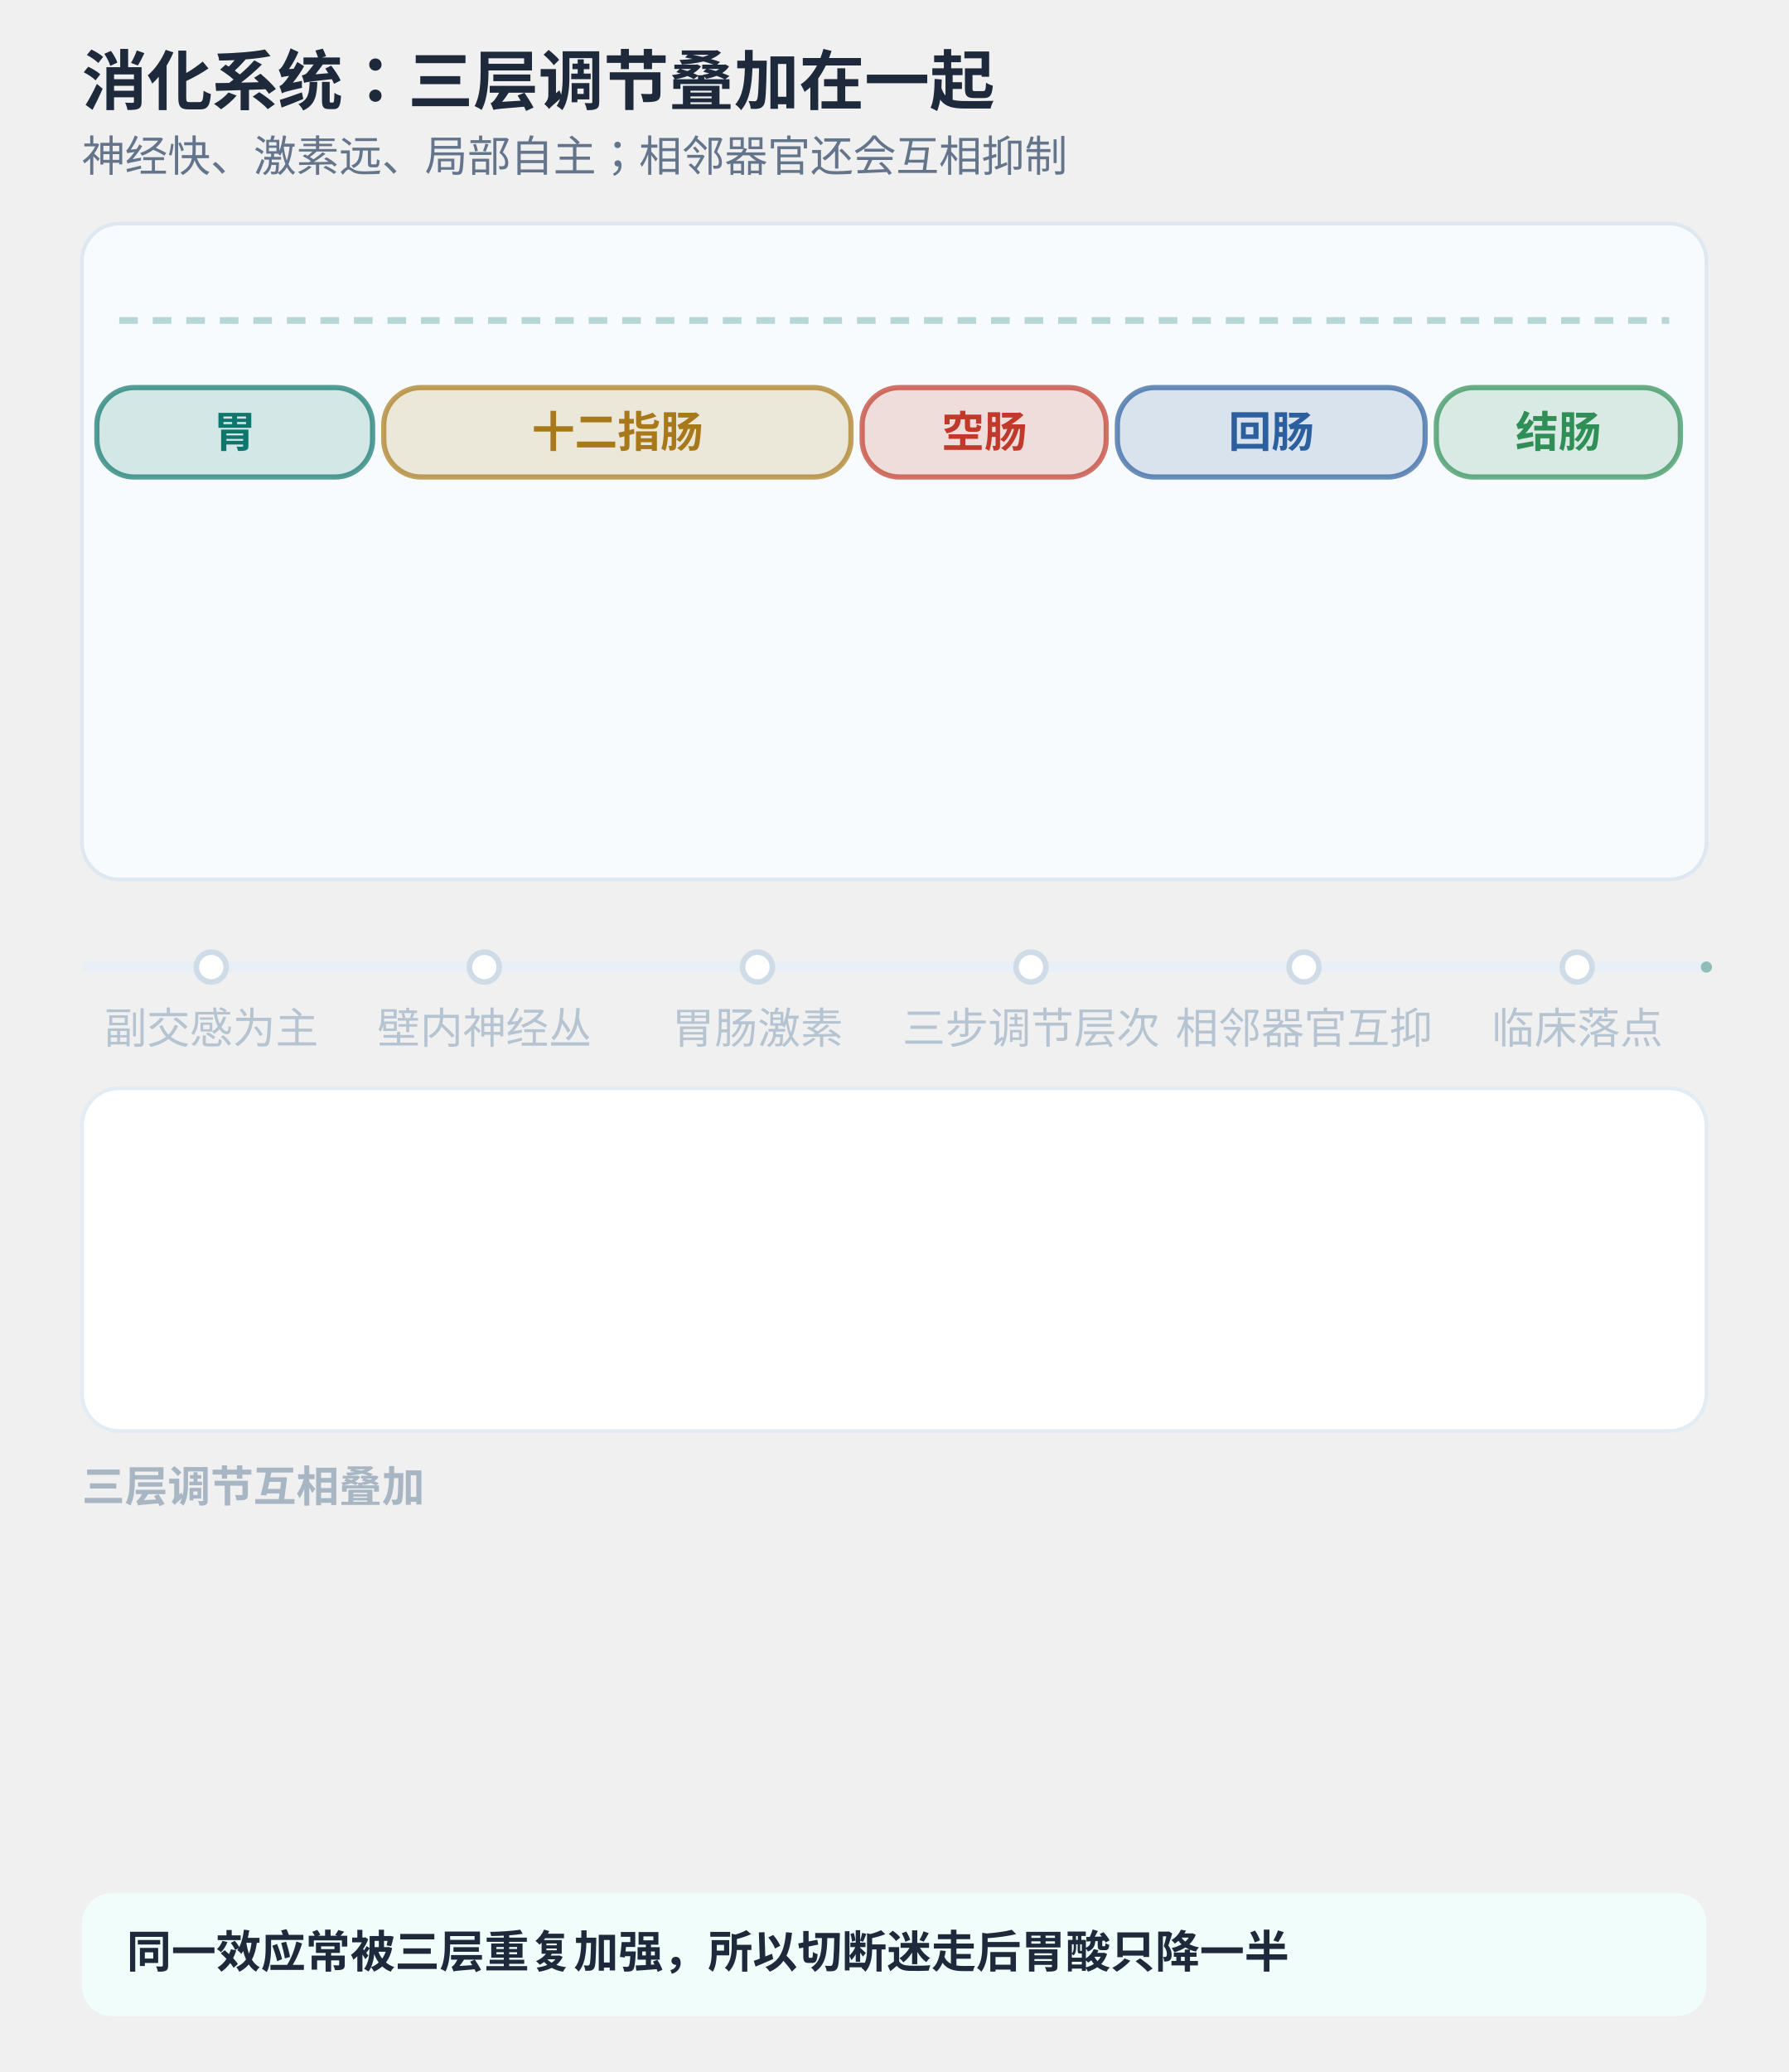
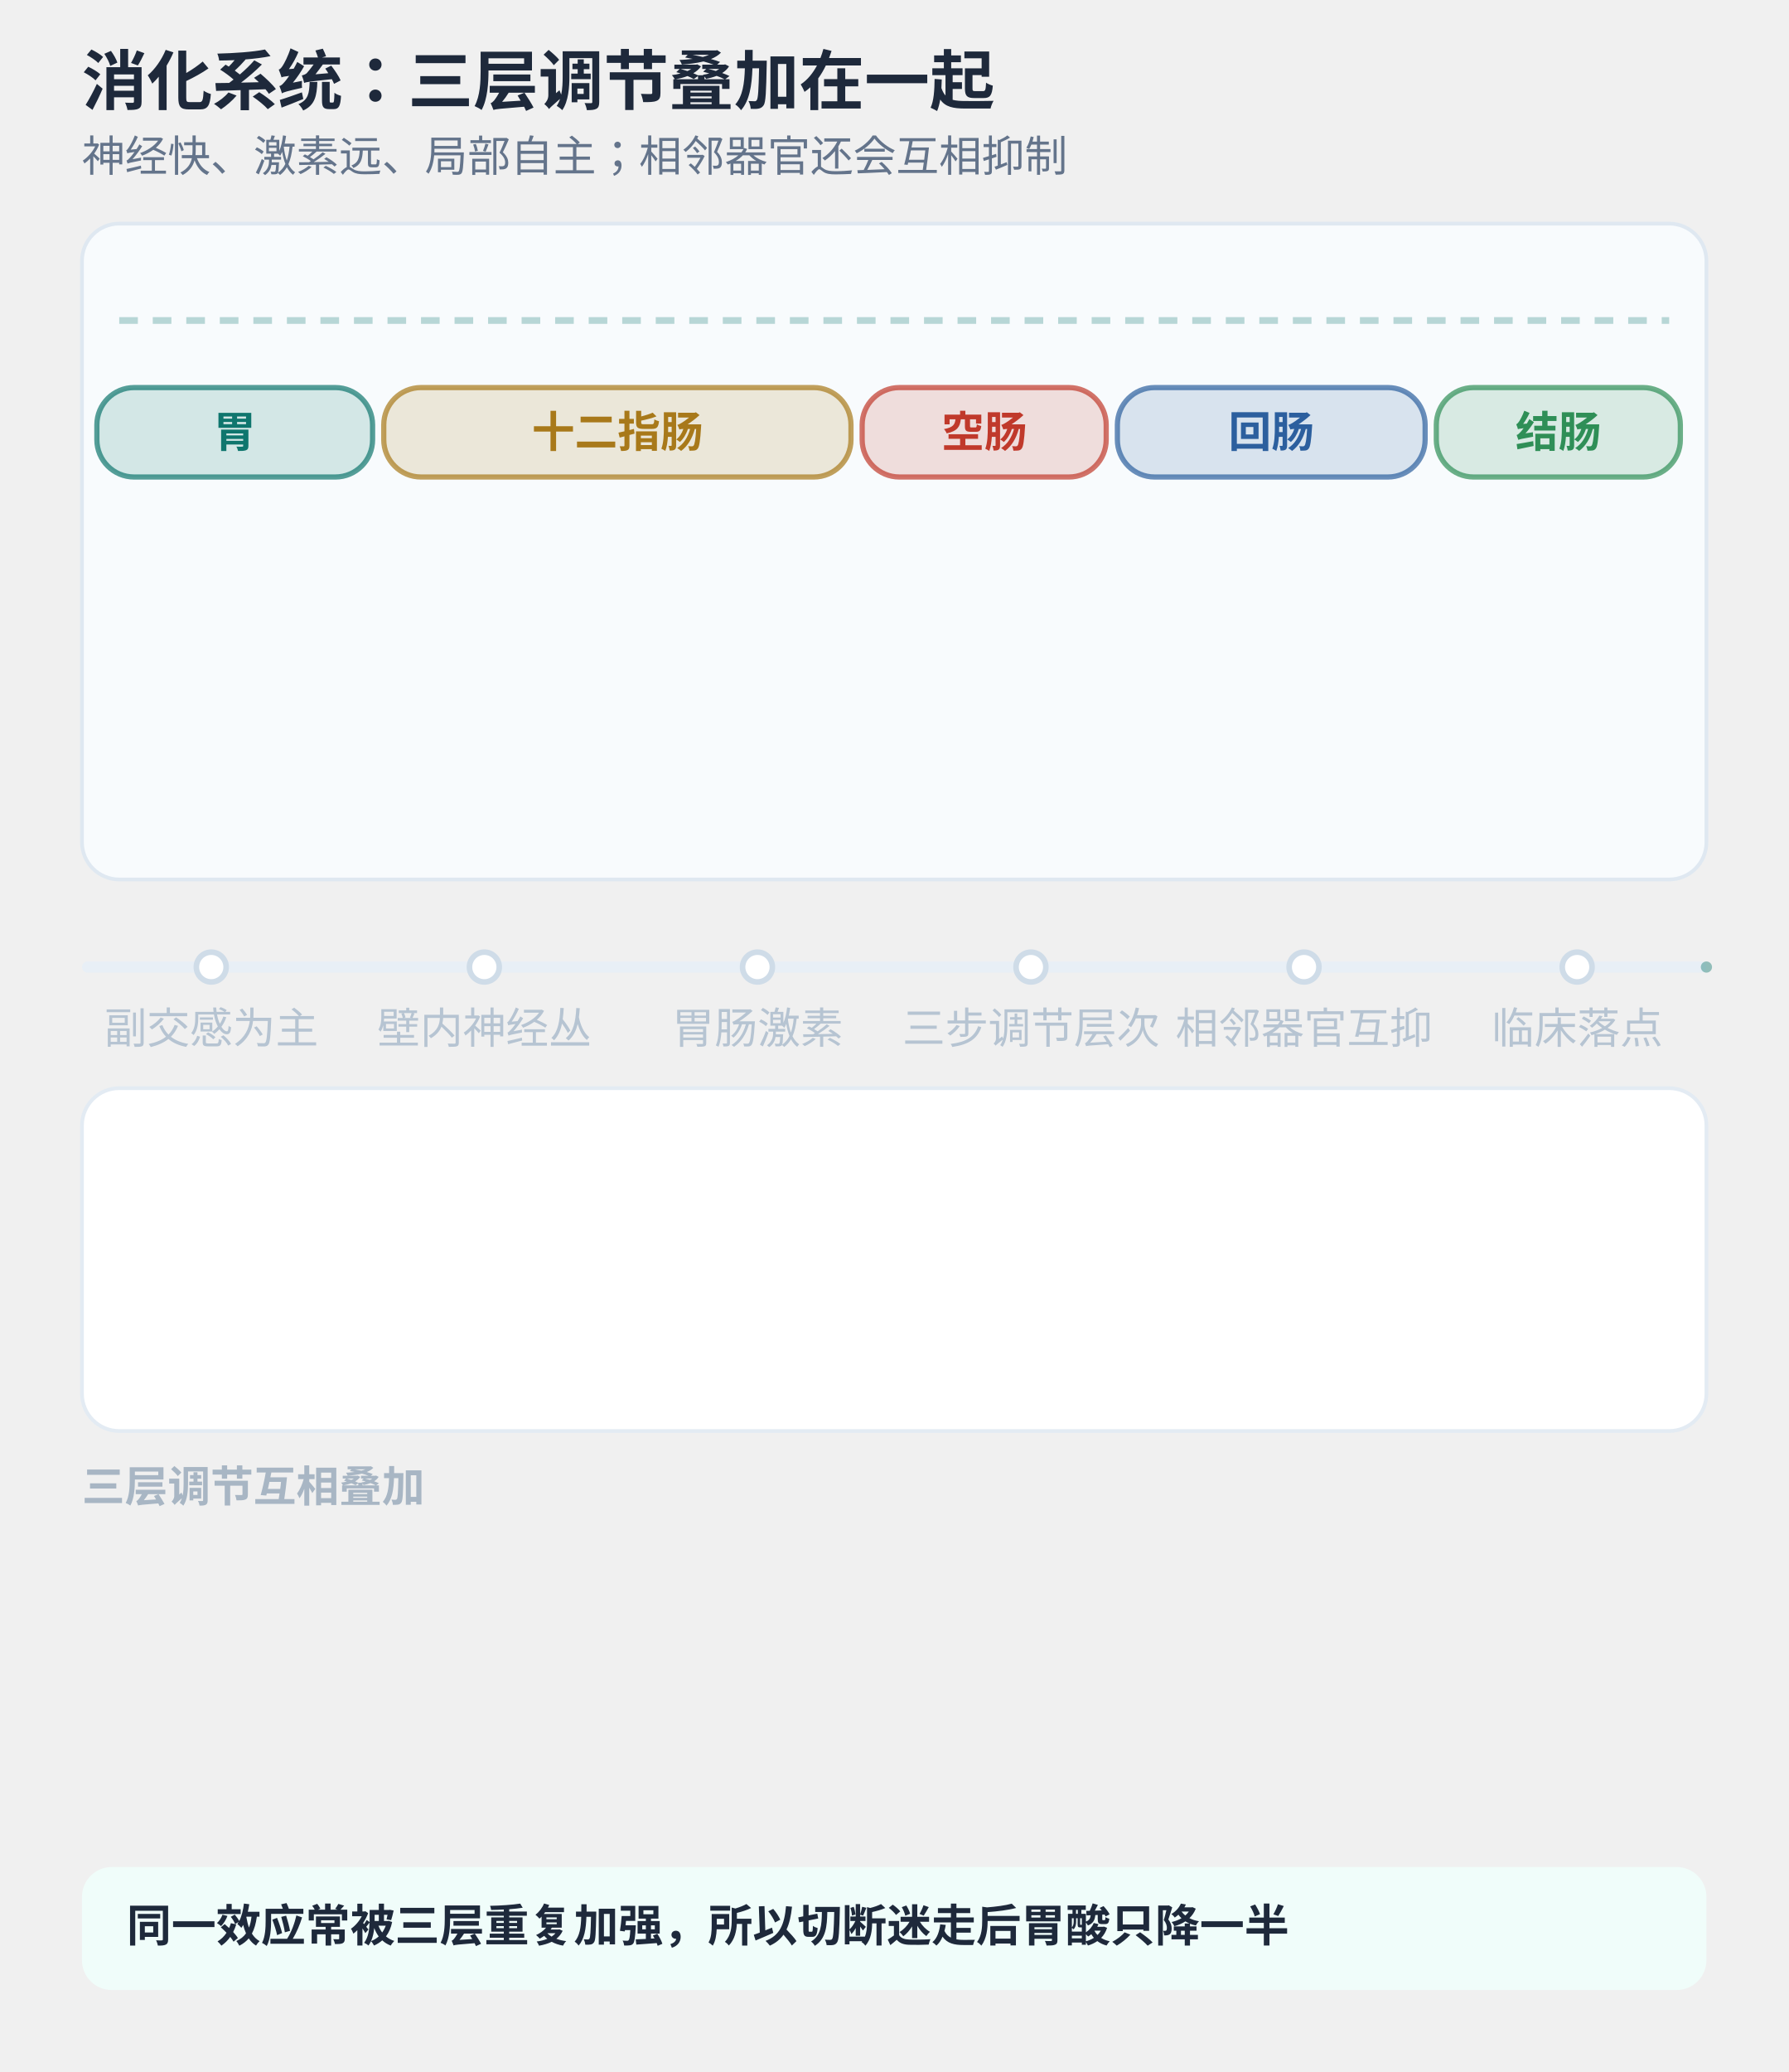
<svg xmlns="http://www.w3.org/2000/svg" viewBox="0 0 480 556" role="img" aria-labelledby="ft fd" style="background:#ffffff">
  <text x="22" y="28" font-size="17.5" font-weight="700" fill="#1e293b" font-family="-apple-system,'PingFang SC','Microsoft YaHei',sans-serif">消化系统：三层调节叠加在一起</text>
  <text x="22" y="46" font-size="11.5" fill="#64748b" font-family="-apple-system,'PingFang SC','Microsoft YaHei',sans-serif">神经快、激素远、局部自主；相邻器官还会互相抑制</text>
  <rect x="22" y="60" width="436" height="176" rx="10" fill="#f8fbfd" stroke="#dfe8f1" stroke-width="1" />
  <rect x="26.0" y="104" width="74.0" height="24" rx="10" fill="#0f766e" opacity="0.16" />
  <rect x="26.0" y="104" width="74.0" height="24" rx="10" fill="none" stroke="#0f766e" stroke-width="1.4" opacity="0.7" />
  <text x="63.02" y="120" font-size="11.5" fill="#0f766e" font-weight="700" text-anchor="middle" font-family="-apple-system,'PingFang SC','Microsoft YaHei',sans-serif">胃</text>
  <g opacity="0">
    <animate attributeName="opacity" values="0;0;1;1;0;0" keyTimes="0;0.31;0.311;0.47;0.471;1" dur="11.4s" repeatCount="indefinite" />
    <rect x="26.0" y="104" width="74.0" height="24" rx="10" fill="#0f766e" opacity="0.22" />
    <rect x="26.0" y="104" width="74.0" height="24" rx="10" fill="none" stroke="#0f766e" stroke-width="2.4" />
  </g>
  <rect x="103.0" y="104" width="125.4" height="24" rx="10" fill="#a8791a" opacity="0.16" />
  <rect x="103.0" y="104" width="125.4" height="24" rx="10" fill="none" stroke="#a8791a" stroke-width="1.4" opacity="0.7" />
  <text x="165.74" y="120" font-size="11.5" fill="#a8791a" font-weight="700" text-anchor="middle" font-family="-apple-system,'PingFang SC','Microsoft YaHei',sans-serif">十二指肠</text>
  <g opacity="0">
    <animate attributeName="opacity" values="0;0;1;1;0;0" keyTimes="0;0.31;0.311;0.47;0.471;1" dur="11.4s" repeatCount="indefinite" />
    <rect x="103.0" y="104" width="125.4" height="24" rx="10" fill="#a8791a" opacity="0.22" />
    <rect x="103.0" y="104" width="125.4" height="24" rx="10" fill="none" stroke="#a8791a" stroke-width="2.4" />
  </g>
  <rect x="231.4" y="104" width="65.5" height="24" rx="10" fill="#c0392b" opacity="0.16" />
  <rect x="231.4" y="104" width="65.5" height="24" rx="10" fill="none" stroke="#c0392b" stroke-width="1.4" opacity="0.7" />
  <text x="264.18" y="120" font-size="11.5" fill="#c0392b" font-weight="700" text-anchor="middle" font-family="-apple-system,'PingFang SC','Microsoft YaHei',sans-serif">空肠</text>
  <g opacity="0">
    <animate attributeName="opacity" values="0;0;1;1;0;0" keyTimes="0;0.635;0.636;0.815;0.816;1" dur="11.4s" repeatCount="indefinite" />
    <rect x="231.4" y="104" width="65.5" height="24" rx="10" fill="#c0392b" opacity="0.22" />
    <rect x="231.4" y="104" width="65.5" height="24" rx="10" fill="none" stroke="#c0392b" stroke-width="2.4" />
  </g>
  <rect x="299.9" y="104" width="82.6" height="24" rx="10" fill="#2c5f9e" opacity="0.16" />
  <rect x="299.9" y="104" width="82.6" height="24" rx="10" fill="none" stroke="#2c5f9e" stroke-width="1.4" opacity="0.7" />
  <text x="341.22" y="120" font-size="11.5" fill="#2c5f9e" font-weight="700" text-anchor="middle" font-family="-apple-system,'PingFang SC','Microsoft YaHei',sans-serif">回肠</text>
  <g opacity="0">
    <animate attributeName="opacity" values="0;0;1;1;0;0" keyTimes="0;0.635;0.636;0.815;0.816;1" dur="11.4s" repeatCount="indefinite" />
    <rect x="299.9" y="104" width="82.6" height="24" rx="10" fill="#2c5f9e" opacity="0.22" />
    <rect x="299.9" y="104" width="82.6" height="24" rx="10" fill="none" stroke="#2c5f9e" stroke-width="2.4" />
  </g>
  <rect x="385.5" y="104" width="65.5" height="24" rx="10" fill="#2f8f57" opacity="0.16" />
  <rect x="385.5" y="104" width="65.5" height="24" rx="10" fill="none" stroke="#2f8f57" stroke-width="1.4" opacity="0.7" />
  <text x="418.26" y="120" font-size="11.5" fill="#2f8f57" font-weight="700" text-anchor="middle" font-family="-apple-system,'PingFang SC','Microsoft YaHei',sans-serif">结肠</text>
  <g opacity="0">
    <animate attributeName="opacity" values="0;0;1;1;0;0" keyTimes="0;0.47;0.471;0.635;0.636;1" dur="11.4s" repeatCount="indefinite" />
    <rect x="385.5" y="104" width="65.5" height="24" rx="10" fill="#2f8f57" opacity="0.22" />
    <rect x="385.5" y="104" width="65.5" height="24" rx="10" fill="none" stroke="#2f8f57" stroke-width="2.4" />
  </g>
  <path d="M32,86 H448" stroke="#0f766e" stroke-width="1.8" stroke-dasharray="5 4" opacity="0.28" />
  <g opacity="0">
    <animate attributeName="opacity" values="1;1;0;0" keyTimes="0;0.15;0.151;1" dur="11.4s" repeatCount="indefinite" />
    <path d="M32,86 H448" stroke="#0f766e" stroke-width="2.6" stroke-dasharray="5 4" />
    <text x="32" y="78" font-size="11.5" fill="#0f766e" font-weight="700" text-anchor="start" font-family="-apple-system,'PingFang SC','Microsoft YaHei',sans-serif">迷走神经（副交感）促蠕动与分泌</text>
  </g>
  <g opacity="0">
    <animate attributeName="opacity" values="0;0;1;1;0;0" keyTimes="0;0.15;0.151;0.31;0.311;1" dur="11.4s" repeatCount="indefinite" />
    <path d="M52,138 H428" stroke="#c0392b" stroke-width="2" stroke-dasharray="3 3" />
    <text x="52" y="154" font-size="11.5" fill="#c0392b" font-weight="700" text-anchor="start" font-family="-apple-system,'PingFang SC','Microsoft YaHei',sans-serif">壁内神经丛：可独立完成局部反射</text>
  </g>
  <g opacity="0">
    <animate attributeName="opacity" values="0;0;1;1;0;0" keyTimes="0;0.31;0.311;0.47;0.471;1" dur="11.4s" repeatCount="indefinite" />
    <path d="M111.6,164 V178" stroke="#a8791a" stroke-width="1.8" />
    <text x="111.6" y="192" font-size="11.5" fill="#a8791a" font-weight="700" text-anchor="middle" font-family="-apple-system,'PingFang SC','Microsoft YaHei',sans-serif">胃泌素</text>
  </g>
  <g opacity="0">
    <animate attributeName="opacity" values="0;0;1;1;0;0" keyTimes="0;0.31;0.311;0.47;0.471;1" dur="11.4s" repeatCount="indefinite" />
    <path d="M214.3,164 V178" stroke="#a8791a" stroke-width="1.8" />
    <text x="214.32" y="192" font-size="11.5" fill="#a8791a" font-weight="700" text-anchor="middle" font-family="-apple-system,'PingFang SC','Microsoft YaHei',sans-serif">CCK</text>
  </g>
  <g opacity="0">
    <animate attributeName="opacity" values="0;0;1;1;0;0" keyTimes="0;0.31;0.311;0.47;0.471;1" dur="11.4s" repeatCount="indefinite" />
    <path d="M167.2,164 V178" stroke="#a8791a" stroke-width="1.8" />
    <text x="167.24" y="192" font-size="11.5" fill="#a8791a" font-weight="700" text-anchor="middle" font-family="-apple-system,'PingFang SC','Microsoft YaHei',sans-serif">促胰液素</text>
  </g>
  <g opacity="0">
    <animate attributeName="opacity" values="0;0;1;1;0;0" keyTimes="0;0.47;0.471;0.635;0.636;1" dur="11.4s" repeatCount="indefinite" />
    <text x="26" y="216" font-size="11.5" fill="#2c5f9e" font-weight="700" text-anchor="start" font-family="-apple-system,'PingFang SC','Microsoft YaHei',sans-serif">三层叠加：神经（快/短） + 激素（慢/远） + 局部（自主）</text>
  </g>
  <g opacity="0">
    <animate attributeName="opacity" values="0;0;1;1;0;0" keyTimes="0;0.635;0.636;0.815;0.816;1" dur="11.4s" repeatCount="indefinite" />
    <path d="M338.7,92 Q236.0,72 150.4,92" fill="none" stroke="#c1440e" stroke-width="2" />
    <path d="M150.4,92 l9,-4 v8 z" fill="#c1440e" />
    <text x="244.56" y="70" font-size="11.5" fill="#c1440e" font-weight="700" text-anchor="middle" font-family="-apple-system,'PingFang SC','Microsoft YaHei',sans-serif">回肠制动：脂肪让胃排空变慢</text>
  </g>
  <g opacity="0">
    <animate attributeName="opacity" values="0;0;1;1" keyTimes="0;0.815;0.816;1" dur="11.4s" repeatCount="indefinite" />
    <rect x="26" y="228" width="428" height="26" rx="7" fill="#2f8f57" opacity="0.16" />
    <text x="34" y="245" font-size="11.5" fill="#2f8f57" font-weight="700" text-anchor="start" font-family="-apple-system,'PingFang SC','Microsoft YaHei',sans-serif">胃切除 → 倾倒综合征：高渗食糜过快入肠</text>
  </g>
  <rect x="22" y="258" width="436" height="3" rx="1.5" fill="#e8eff6" />
  <path d="M22,259.5 H458" stroke="#0f766e" stroke-width="3" stroke-linecap="round" opacity="0.42" stroke-dasharray="436" stroke-dashoffset="436">
    <animate attributeName="stroke-dashoffset" values="436;0" keyTimes="0;1" dur="11.4s" repeatCount="indefinite" />
  </path>
  <circle cx="56.7" cy="259.5" r="4" fill="#ffffff" stroke="#cfdce8" stroke-width="1.5" />
  <g opacity="0">
    <animate attributeName="opacity" values="1;1;0;0" keyTimes="0;0.15;0.151;1" dur="11.4s" repeatCount="indefinite" />
    <circle cx="56.7" cy="259.5" r="5.5" fill="#0f766e" />
  </g>
  <g opacity="1">
    <animate attributeName="opacity" values="0.0;0.0;1.0;1.0" keyTimes="0;0.15;0.151;1" dur="11.4s" repeatCount="indefinite" />
    <text x="56.7" y="280" text-anchor="middle" font-size="11.5" fill="#b6c4d2" font-family="-apple-system,'PingFang SC','Microsoft YaHei',sans-serif">副交感为主</text>
  </g>
  <g opacity="0">
    <animate attributeName="opacity" values="1;1;0;0" keyTimes="0;0.15;0.151;1" dur="11.4s" repeatCount="indefinite" />
    <text x="56.7" y="280" text-anchor="middle" font-size="11.5" font-weight="700" fill="#0f766e" font-family="-apple-system,'PingFang SC','Microsoft YaHei',sans-serif">副交感为主</text>
  </g>
  <circle cx="130.0" cy="259.5" r="4" fill="#ffffff" stroke="#cfdce8" stroke-width="1.5" />
  <g opacity="0">
    <animate attributeName="opacity" values="0;0;1;1;0;0" keyTimes="0;0.15;0.151;0.31;0.311;1" dur="11.4s" repeatCount="indefinite" />
    <circle cx="130.0" cy="259.5" r="5.5" fill="#c0392b" />
  </g>
  <g opacity="1">
    <animate attributeName="opacity" values="1.0;1.0;0.0;0.0;1.0;1.0" keyTimes="0;0.15;0.151;0.31;0.311;1" dur="11.4s" repeatCount="indefinite" />
    <text x="130.0" y="280" text-anchor="middle" font-size="11.5" fill="#b6c4d2" font-family="-apple-system,'PingFang SC','Microsoft YaHei',sans-serif">壁内神经丛</text>
  </g>
  <g opacity="0">
    <animate attributeName="opacity" values="0;0;1;1;0;0" keyTimes="0;0.15;0.151;0.31;0.311;1" dur="11.4s" repeatCount="indefinite" />
    <text x="130.0" y="280" text-anchor="middle" font-size="11.5" font-weight="700" fill="#c0392b" font-family="-apple-system,'PingFang SC','Microsoft YaHei',sans-serif">壁内神经丛</text>
  </g>
  <circle cx="203.3" cy="259.5" r="4" fill="#ffffff" stroke="#cfdce8" stroke-width="1.5" />
  <g opacity="0">
    <animate attributeName="opacity" values="0;0;1;1;0;0" keyTimes="0;0.31;0.311;0.47;0.471;1" dur="11.4s" repeatCount="indefinite" />
    <circle cx="203.3" cy="259.5" r="5.5" fill="#a8791a" />
  </g>
  <g opacity="1">
    <animate attributeName="opacity" values="1.0;1.0;0.0;0.0;1.0;1.0" keyTimes="0;0.31;0.311;0.47;0.471;1" dur="11.4s" repeatCount="indefinite" />
    <text x="203.3" y="280" text-anchor="middle" font-size="11.5" fill="#b6c4d2" font-family="-apple-system,'PingFang SC','Microsoft YaHei',sans-serif">胃肠激素</text>
  </g>
  <g opacity="0">
    <animate attributeName="opacity" values="0;0;1;1;0;0" keyTimes="0;0.31;0.311;0.47;0.471;1" dur="11.4s" repeatCount="indefinite" />
    <text x="203.3" y="280" text-anchor="middle" font-size="11.5" font-weight="700" fill="#a8791a" font-family="-apple-system,'PingFang SC','Microsoft YaHei',sans-serif">胃肠激素</text>
  </g>
  <circle cx="276.7" cy="259.5" r="4" fill="#ffffff" stroke="#cfdce8" stroke-width="1.5" />
  <g opacity="0">
    <animate attributeName="opacity" values="0;0;1;1;0;0" keyTimes="0;0.47;0.471;0.635;0.636;1" dur="11.4s" repeatCount="indefinite" />
    <circle cx="276.7" cy="259.5" r="5.5" fill="#2c5f9e" />
  </g>
  <g opacity="1">
    <animate attributeName="opacity" values="1.0;1.0;0.0;0.0;1.0;1.0" keyTimes="0;0.47;0.471;0.635;0.636;1" dur="11.4s" repeatCount="indefinite" />
    <text x="276.7" y="280" text-anchor="middle" font-size="11.5" fill="#b6c4d2" font-family="-apple-system,'PingFang SC','Microsoft YaHei',sans-serif">三步调节层次</text>
  </g>
  <g opacity="0">
    <animate attributeName="opacity" values="0;0;1;1;0;0" keyTimes="0;0.47;0.471;0.635;0.636;1" dur="11.4s" repeatCount="indefinite" />
    <text x="276.7" y="280" text-anchor="middle" font-size="11.5" font-weight="700" fill="#2c5f9e" font-family="-apple-system,'PingFang SC','Microsoft YaHei',sans-serif">三步调节层次</text>
  </g>
  <circle cx="350.0" cy="259.5" r="4" fill="#ffffff" stroke="#cfdce8" stroke-width="1.5" />
  <g opacity="0">
    <animate attributeName="opacity" values="0;0;1;1;0;0" keyTimes="0;0.635;0.636;0.815;0.816;1" dur="11.4s" repeatCount="indefinite" />
    <circle cx="350.0" cy="259.5" r="5.5" fill="#c1440e" />
  </g>
  <g opacity="1">
    <animate attributeName="opacity" values="1.0;1.0;0.0;0.0;1.0;1.0" keyTimes="0;0.635;0.636;0.815;0.816;1" dur="11.4s" repeatCount="indefinite" />
    <text x="350.0" y="280" text-anchor="middle" font-size="11.5" fill="#b6c4d2" font-family="-apple-system,'PingFang SC','Microsoft YaHei',sans-serif">相邻器官互抑</text>
  </g>
  <g opacity="0">
    <animate attributeName="opacity" values="0;0;1;1;0;0" keyTimes="0;0.635;0.636;0.815;0.816;1" dur="11.4s" repeatCount="indefinite" />
    <text x="350.0" y="280" text-anchor="middle" font-size="11.5" font-weight="700" fill="#c1440e" font-family="-apple-system,'PingFang SC','Microsoft YaHei',sans-serif">相邻器官互抑</text>
  </g>
  <circle cx="423.3" cy="259.5" r="4" fill="#ffffff" stroke="#cfdce8" stroke-width="1.5" />
  <g opacity="0">
    <animate attributeName="opacity" values="0;0;1;1" keyTimes="0;0.815;0.816;1" dur="11.4s" repeatCount="indefinite" />
    <circle cx="423.3" cy="259.5" r="5.5" fill="#2f8f57" />
  </g>
  <g opacity="1">
    <animate attributeName="opacity" values="1.0;1.0;0.0;0.0" keyTimes="0;0.815;0.816;1" dur="11.4s" repeatCount="indefinite" />
    <text x="423.3" y="280" text-anchor="middle" font-size="11.5" fill="#b6c4d2" font-family="-apple-system,'PingFang SC','Microsoft YaHei',sans-serif">临床落点</text>
  </g>
  <g opacity="0">
    <animate attributeName="opacity" values="0;0;1;1" keyTimes="0;0.815;0.816;1" dur="11.4s" repeatCount="indefinite" />
    <text x="423.3" y="280" text-anchor="middle" font-size="11.5" font-weight="700" fill="#2f8f57" font-family="-apple-system,'PingFang SC','Microsoft YaHei',sans-serif">临床落点</text>
  </g>
  <rect x="22" y="292" width="436" height="92" rx="10" fill="#ffffff" stroke="#e3ebf3" stroke-width="1" />
  <g opacity="0">
    <animate attributeName="opacity" values="1;1;0;0" keyTimes="0;0.15;0.151;1" dur="11.4s" repeatCount="indefinite" />
    <rect x="22" y="293" width="3" height="90" fill="#0f766e" opacity="0.85" />
    <text x="40" y="318" font-size="11.5" fill="#a8b6c4" font-weight="700" font-family="-apple-system,'PingFang SC','Microsoft YaHei',sans-serif">因为</text>
    <text x="78" y="318" font-size="12.5" fill="#6b7c8d" font-family="-apple-system,'PingFang SC','Microsoft YaHei',sans-serif">迷走神经支配从食管到横结肠，促进蠕动与分泌</text>
    <text x="40" y="354" font-size="11.5" fill="#0f766e" font-weight="700" font-family="-apple-system,'PingFang SC','Microsoft YaHei',sans-serif">所以</text>
    <text x="78" y="354" font-size="14.5" fill="#0f766e" font-weight="700" font-family="-apple-system,'PingFang SC','Microsoft YaHei',sans-serif">消化活动整体在副交感优势下进行 —— 所以「休息与消</text>
    <text x="78" y="371.5" font-size="14.5" fill="#0f766e" font-weight="700" font-family="-apple-system,'PingFang SC','Microsoft YaHei',sans-serif">化」</text>
  </g>
  <g opacity="0">
    <animate attributeName="opacity" values="0;0;1;1;0;0" keyTimes="0;0.15;0.151;0.31;0.311;1" dur="11.4s" repeatCount="indefinite" />
    <rect x="22" y="293" width="3" height="90" fill="#c0392b" opacity="0.85" />
    <text x="40" y="318" font-size="11.5" fill="#a8b6c4" font-weight="700" font-family="-apple-system,'PingFang SC','Microsoft YaHei',sans-serif">因为</text>
    <text x="78" y="318" font-size="12.5" fill="#6b7c8d" font-family="-apple-system,'PingFang SC','Microsoft YaHei',sans-serif">肌间神经丛管运动、黏膜下神经丛管分泌</text>
    <text x="40" y="354" font-size="11.5" fill="#c0392b" font-weight="700" font-family="-apple-system,'PingFang SC','Microsoft YaHei',sans-serif">所以</text>
    <text x="78" y="354" font-size="14.5" fill="#c0392b" font-weight="700" font-family="-apple-system,'PingFang SC','Microsoft YaHei',sans-serif">可脱离中枢独立完成局部反射（食物的机械刺激即可）</text>
  </g>
  <g opacity="0">
    <animate attributeName="opacity" values="0;0;1;1;0;0" keyTimes="0;0.31;0.311;0.47;0.471;1" dur="11.4s" repeatCount="indefinite" />
    <rect x="22" y="293" width="3" height="90" fill="#a8791a" opacity="0.85" />
    <text x="40" y="318" font-size="11.5" fill="#a8b6c4" font-weight="700" font-family="-apple-system,'PingFang SC','Microsoft YaHei',sans-serif">因为</text>
    <text x="78" y="318" font-size="12.5" fill="#6b7c8d" font-family="-apple-system,'PingFang SC','Microsoft YaHei',sans-serif">胃泌素促酸、CCK 促酶与胆囊收缩、促胰液素促水</text>
    <text x="40" y="354" font-size="11.5" fill="#a8791a" font-weight="700" font-family="-apple-system,'PingFang SC','Microsoft YaHei',sans-serif">所以</text>
    <text x="78" y="354" font-size="14.5" fill="#a8791a" font-weight="700" font-family="-apple-system,'PingFang SC','Microsoft YaHei',sans-serif">还有抑胃肽、胃动素等，多数经血循环作用</text>
  </g>
  <g opacity="0">
    <animate attributeName="opacity" values="0;0;1;1;0;0" keyTimes="0;0.47;0.471;0.635;0.636;1" dur="11.4s" repeatCount="indefinite" />
    <rect x="22" y="293" width="3" height="90" fill="#2c5f9e" opacity="0.85" />
    <text x="40" y="318" font-size="11.5" fill="#a8b6c4" font-weight="700" font-family="-apple-system,'PingFang SC','Microsoft YaHei',sans-serif">因为</text>
    <text x="78" y="318" font-size="12.5" fill="#6b7c8d" font-family="-apple-system,'PingFang SC','Microsoft YaHei',sans-serif">神经（快、短程）+ 激素（慢、远程）+ 局部（自主）</text>
    <text x="40" y="354" font-size="11.5" fill="#2c5f9e" font-weight="700" font-family="-apple-system,'PingFang SC','Microsoft YaHei',sans-serif">所以</text>
    <text x="78" y="354" font-size="14.5" fill="#2c5f9e" font-weight="700" font-family="-apple-system,'PingFang SC','Microsoft YaHei',sans-serif">三者叠加，同一效应常被重复加强（如胃酸分泌）</text>
  </g>
  <g opacity="0">
    <animate attributeName="opacity" values="0;0;1;1;0;0" keyTimes="0;0.635;0.636;0.815;0.816;1" dur="11.4s" repeatCount="indefinite" />
    <rect x="22" y="293" width="3" height="90" fill="#c1440e" opacity="0.85" />
    <text x="40" y="318" font-size="11.5" fill="#a8b6c4" font-weight="700" font-family="-apple-system,'PingFang SC','Microsoft YaHei',sans-serif">因为</text>
    <text x="78" y="318" font-size="12.5" fill="#6b7c8d" font-family="-apple-system,'PingFang SC','Microsoft YaHei',sans-serif">胃排空过快会伤小肠，故十二指肠有「肠抑胃素」反馈</text>
    <text x="40" y="354" font-size="11.5" fill="#c1440e" font-weight="700" font-family="-apple-system,'PingFang SC','Microsoft YaHei',sans-serif">所以</text>
    <text x="78" y="354" font-size="14.5" fill="#c1440e" font-weight="700" font-family="-apple-system,'PingFang SC','Microsoft YaHei',sans-serif">回肠制动：未吸收的脂肪让胃排空变慢 —— 保护性抑制</text>
  </g>
  <g opacity="0">
    <animate attributeName="opacity" values="0;0;1;1" keyTimes="0;0.815;0.816;1" dur="11.4s" repeatCount="indefinite" />
    <rect x="22" y="293" width="3" height="90" fill="#2f8f57" opacity="0.85" />
    <text x="40" y="318" font-size="11.5" fill="#a8b6c4" font-weight="700" font-family="-apple-system,'PingFang SC','Microsoft YaHei',sans-serif">因为</text>
    <text x="78" y="318" font-size="12.5" fill="#6b7c8d" font-family="-apple-system,'PingFang SC','Microsoft YaHei',sans-serif">胃大部切除后失去幽门与胃泌素主要来源</text>
    <text x="40" y="354" font-size="11.5" fill="#2f8f57" font-weight="700" font-family="-apple-system,'PingFang SC','Microsoft YaHei',sans-serif">所以</text>
    <text x="78" y="354" font-size="14.5" fill="#2f8f57" font-weight="700" font-family="-apple-system,'PingFang SC','Microsoft YaHei',sans-serif">出现倾倒综合征：食物过快入肠 → 高渗 → 血容量骤降</text>
  </g>
  <text x="22" y="403" font-size="11.5" fill="#a8b6c4" font-weight="700" text-anchor="start" font-family="-apple-system,'PingFang SC','Microsoft YaHei',sans-serif">三层调节互相叠加</text>
  <g opacity="0">
    <animate attributeName="opacity" values="1;1;0;0" keyTimes="0;0.15;0.151;1" dur="11.4s" repeatCount="indefinite" />
    <rect x="22" y="413" width="3" height="15" rx="1.5" fill="#0f766e" />
    <text x="34" y="424" font-size="12.5" fill="#0f766e" font-weight="700" text-anchor="start" font-family="-apple-system,'PingFang SC','Microsoft YaHei',sans-serif">神经</text>
    <text x="104" y="424" font-size="12" fill="#6b7c8d" font-weight="400" text-anchor="start" font-family="-apple-system,'PingFang SC','Microsoft YaHei',sans-serif">迷走为主，快而短程</text>
  </g>
  <g opacity="0">
    <animate attributeName="opacity" values="0;0;1;1;0;0" keyTimes="0;0.15;0.151;0.31;0.311;1" dur="11.4s" repeatCount="indefinite" />
    <rect x="22" y="436" width="3" height="15" rx="1.5" fill="#c0392b" />
    <text x="34" y="447" font-size="12.5" fill="#c0392b" font-weight="700" text-anchor="start" font-family="-apple-system,'PingFang SC','Microsoft YaHei',sans-serif">局部</text>
    <text x="104" y="447" font-size="12" fill="#6b7c8d" font-weight="400" text-anchor="start" font-family="-apple-system,'PingFang SC','Microsoft YaHei',sans-serif">壁内神经丛，可独立完成</text>
  </g>
  <g opacity="0">
    <animate attributeName="opacity" values="0;0;1;1;0;0" keyTimes="0;0.31;0.311;0.47;0.471;1" dur="11.4s" repeatCount="indefinite" />
    <rect x="22" y="459" width="3" height="15" rx="1.5" fill="#a8791a" />
    <text x="34" y="470" font-size="12.5" fill="#a8791a" font-weight="700" text-anchor="start" font-family="-apple-system,'PingFang SC','Microsoft YaHei',sans-serif">激素</text>
    <text x="104" y="470" font-size="12" fill="#6b7c8d" font-weight="400" text-anchor="start" font-family="-apple-system,'PingFang SC','Microsoft YaHei',sans-serif">胃泌素 / CCK / 促胰液素</text>
  </g>
  <g opacity="0">
    <animate attributeName="opacity" values="0;0;1;1;0;0" keyTimes="0;0.635;0.636;0.815;0.816;1" dur="11.4s" repeatCount="indefinite" />
    <rect x="22" y="482" width="3" height="15" rx="1.5" fill="#c1440e" />
    <text x="34" y="493" font-size="12.5" fill="#c1440e" font-weight="700" text-anchor="start" font-family="-apple-system,'PingFang SC','Microsoft YaHei',sans-serif">保护</text>
    <text x="104" y="493" font-size="12" fill="#6b7c8d" font-weight="400" text-anchor="start" font-family="-apple-system,'PingFang SC','Microsoft YaHei',sans-serif">回肠制动：脂肪减慢胃排空</text>
  </g>
-   <rect x="22" y="508" width="436" height="33" rx="8" fill="#f0fdfa" />
-   <text x="34" y="528" font-size="12" fill="#1e293b" font-weight="700" text-anchor="start" font-family="-apple-system,'PingFang SC','Microsoft YaHei',sans-serif">同一效应常被三层重复加强，所以切断迷走后胃酸只降一半</text>
+   <rect x="22" y="501" width="436" height="33" rx="8" fill="#f0fdfa" />
+   <text x="34" y="521" font-size="12" fill="#1e293b" font-weight="700" text-anchor="start" font-family="-apple-system,'PingFang SC','Microsoft YaHei',sans-serif">同一效应常被三层重复加强，所以切断迷走后胃酸只降一半</text>
</svg>
